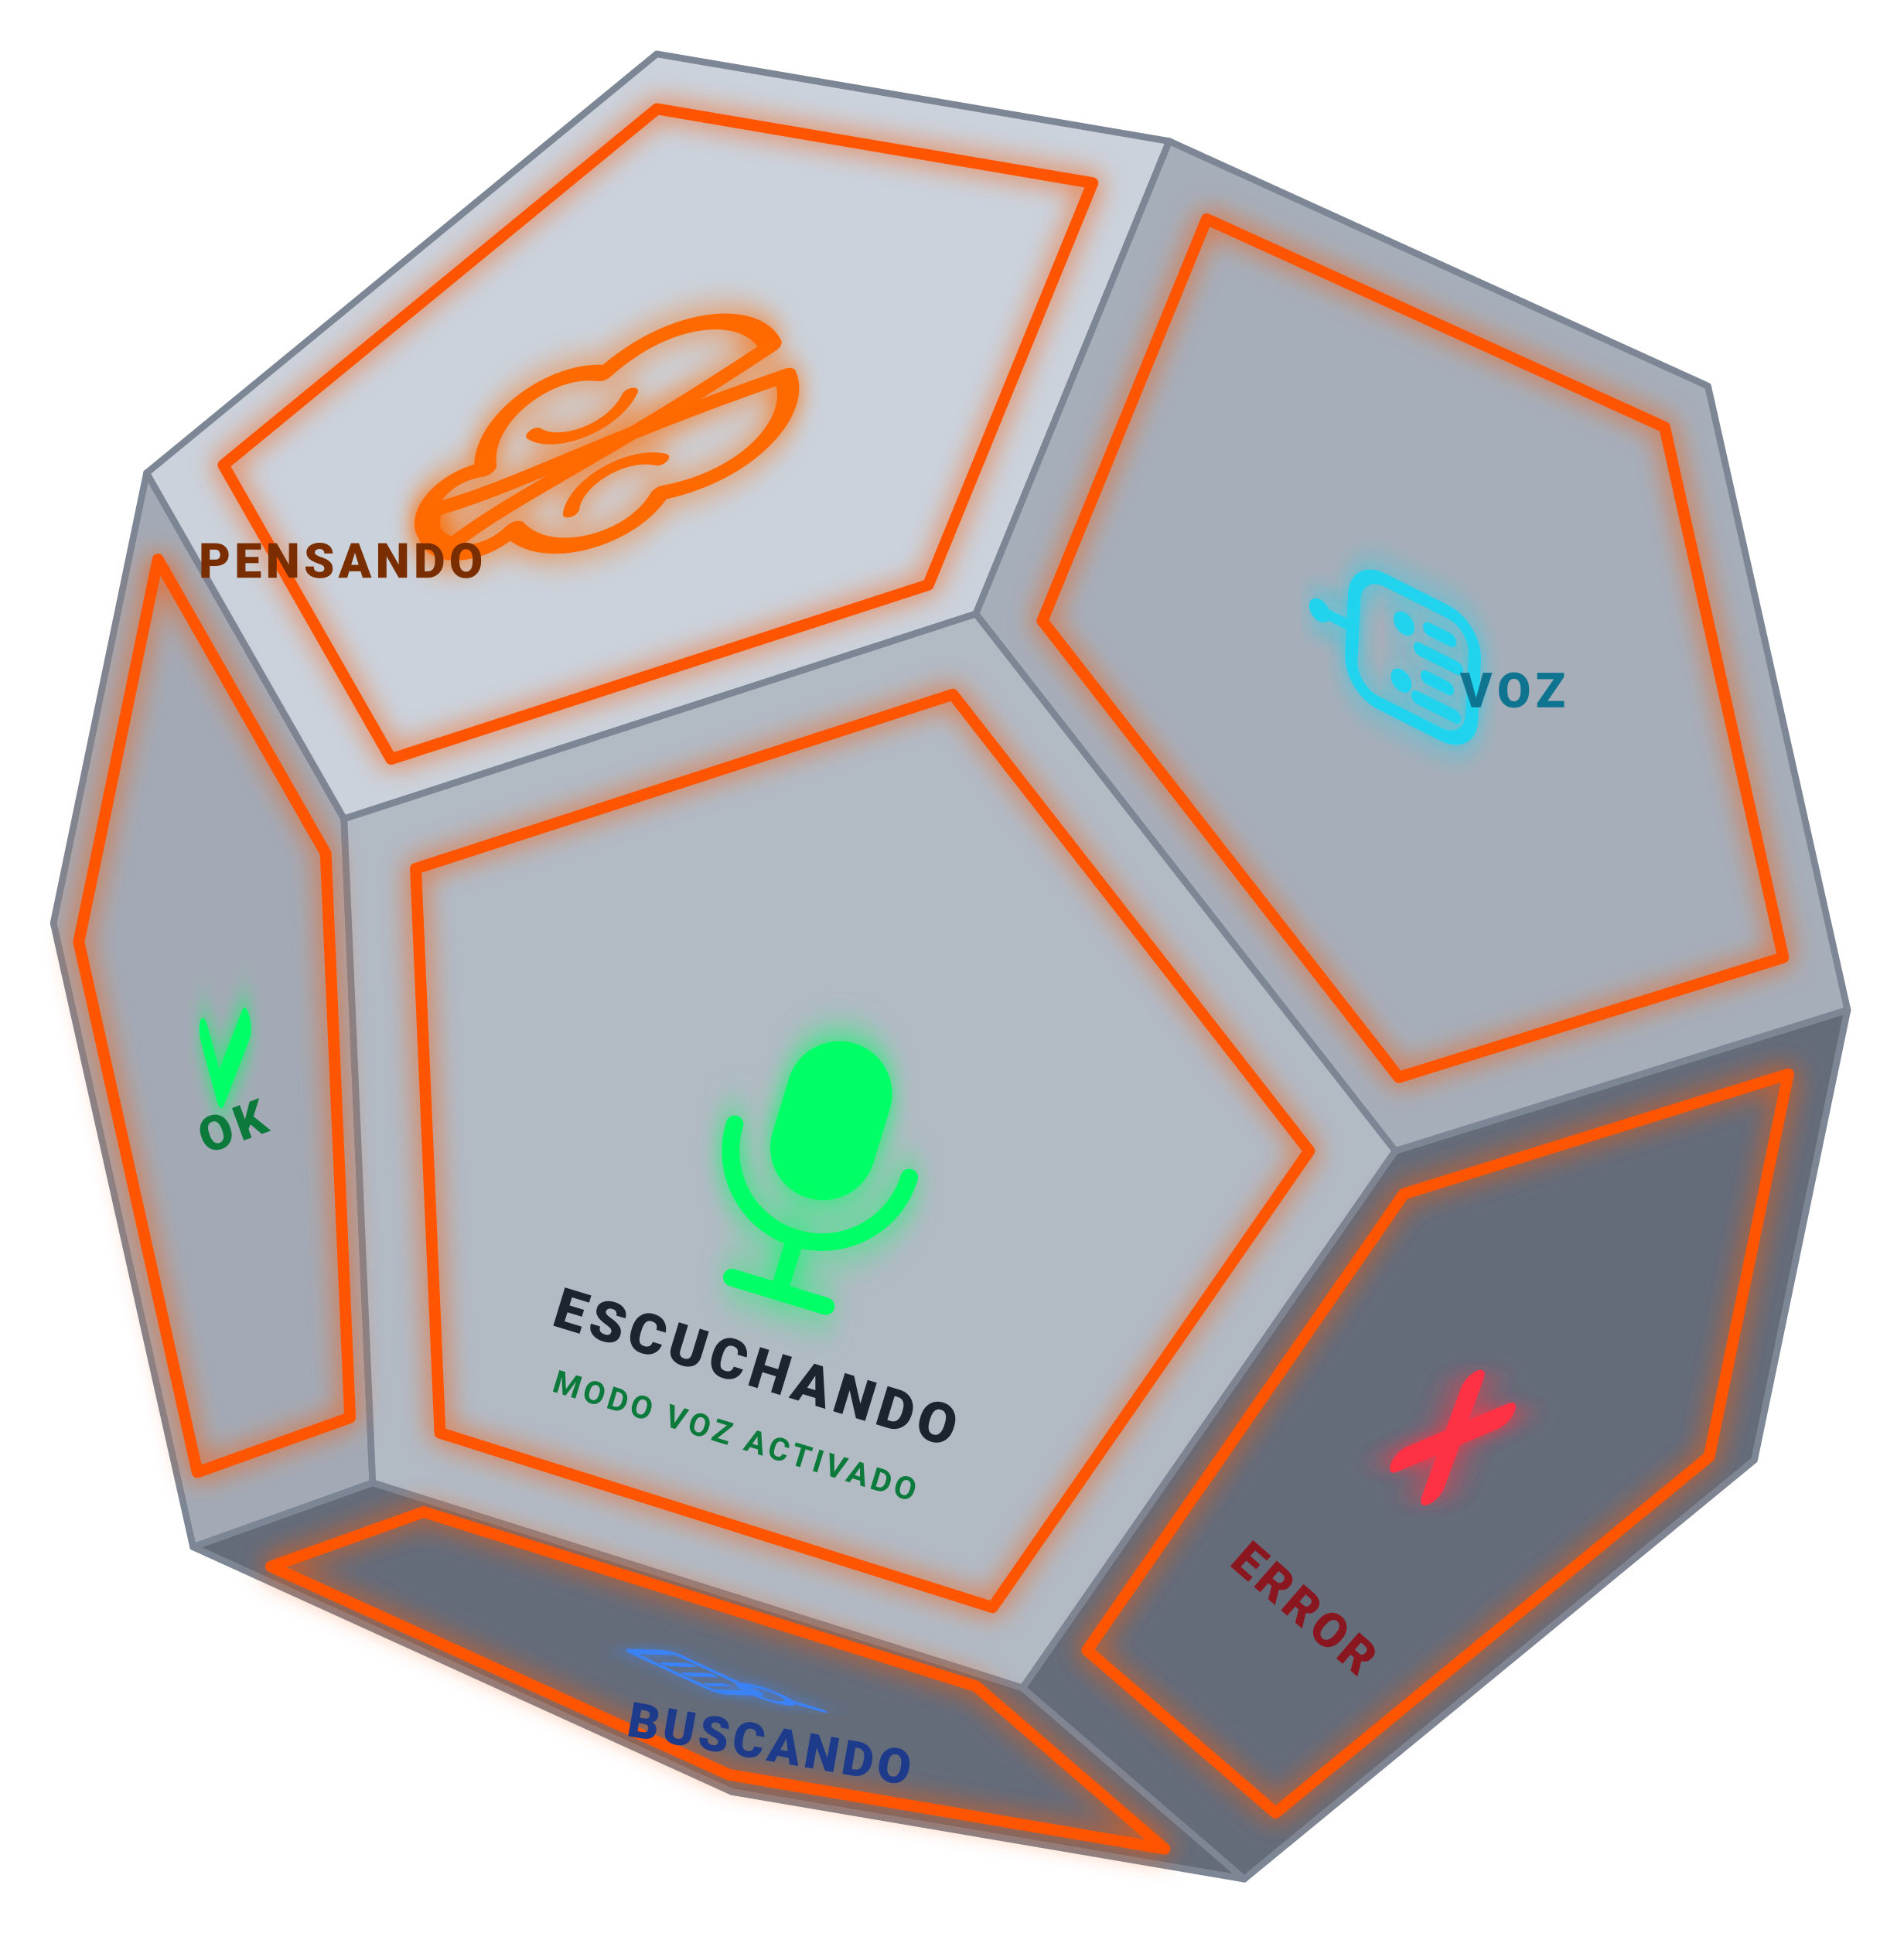
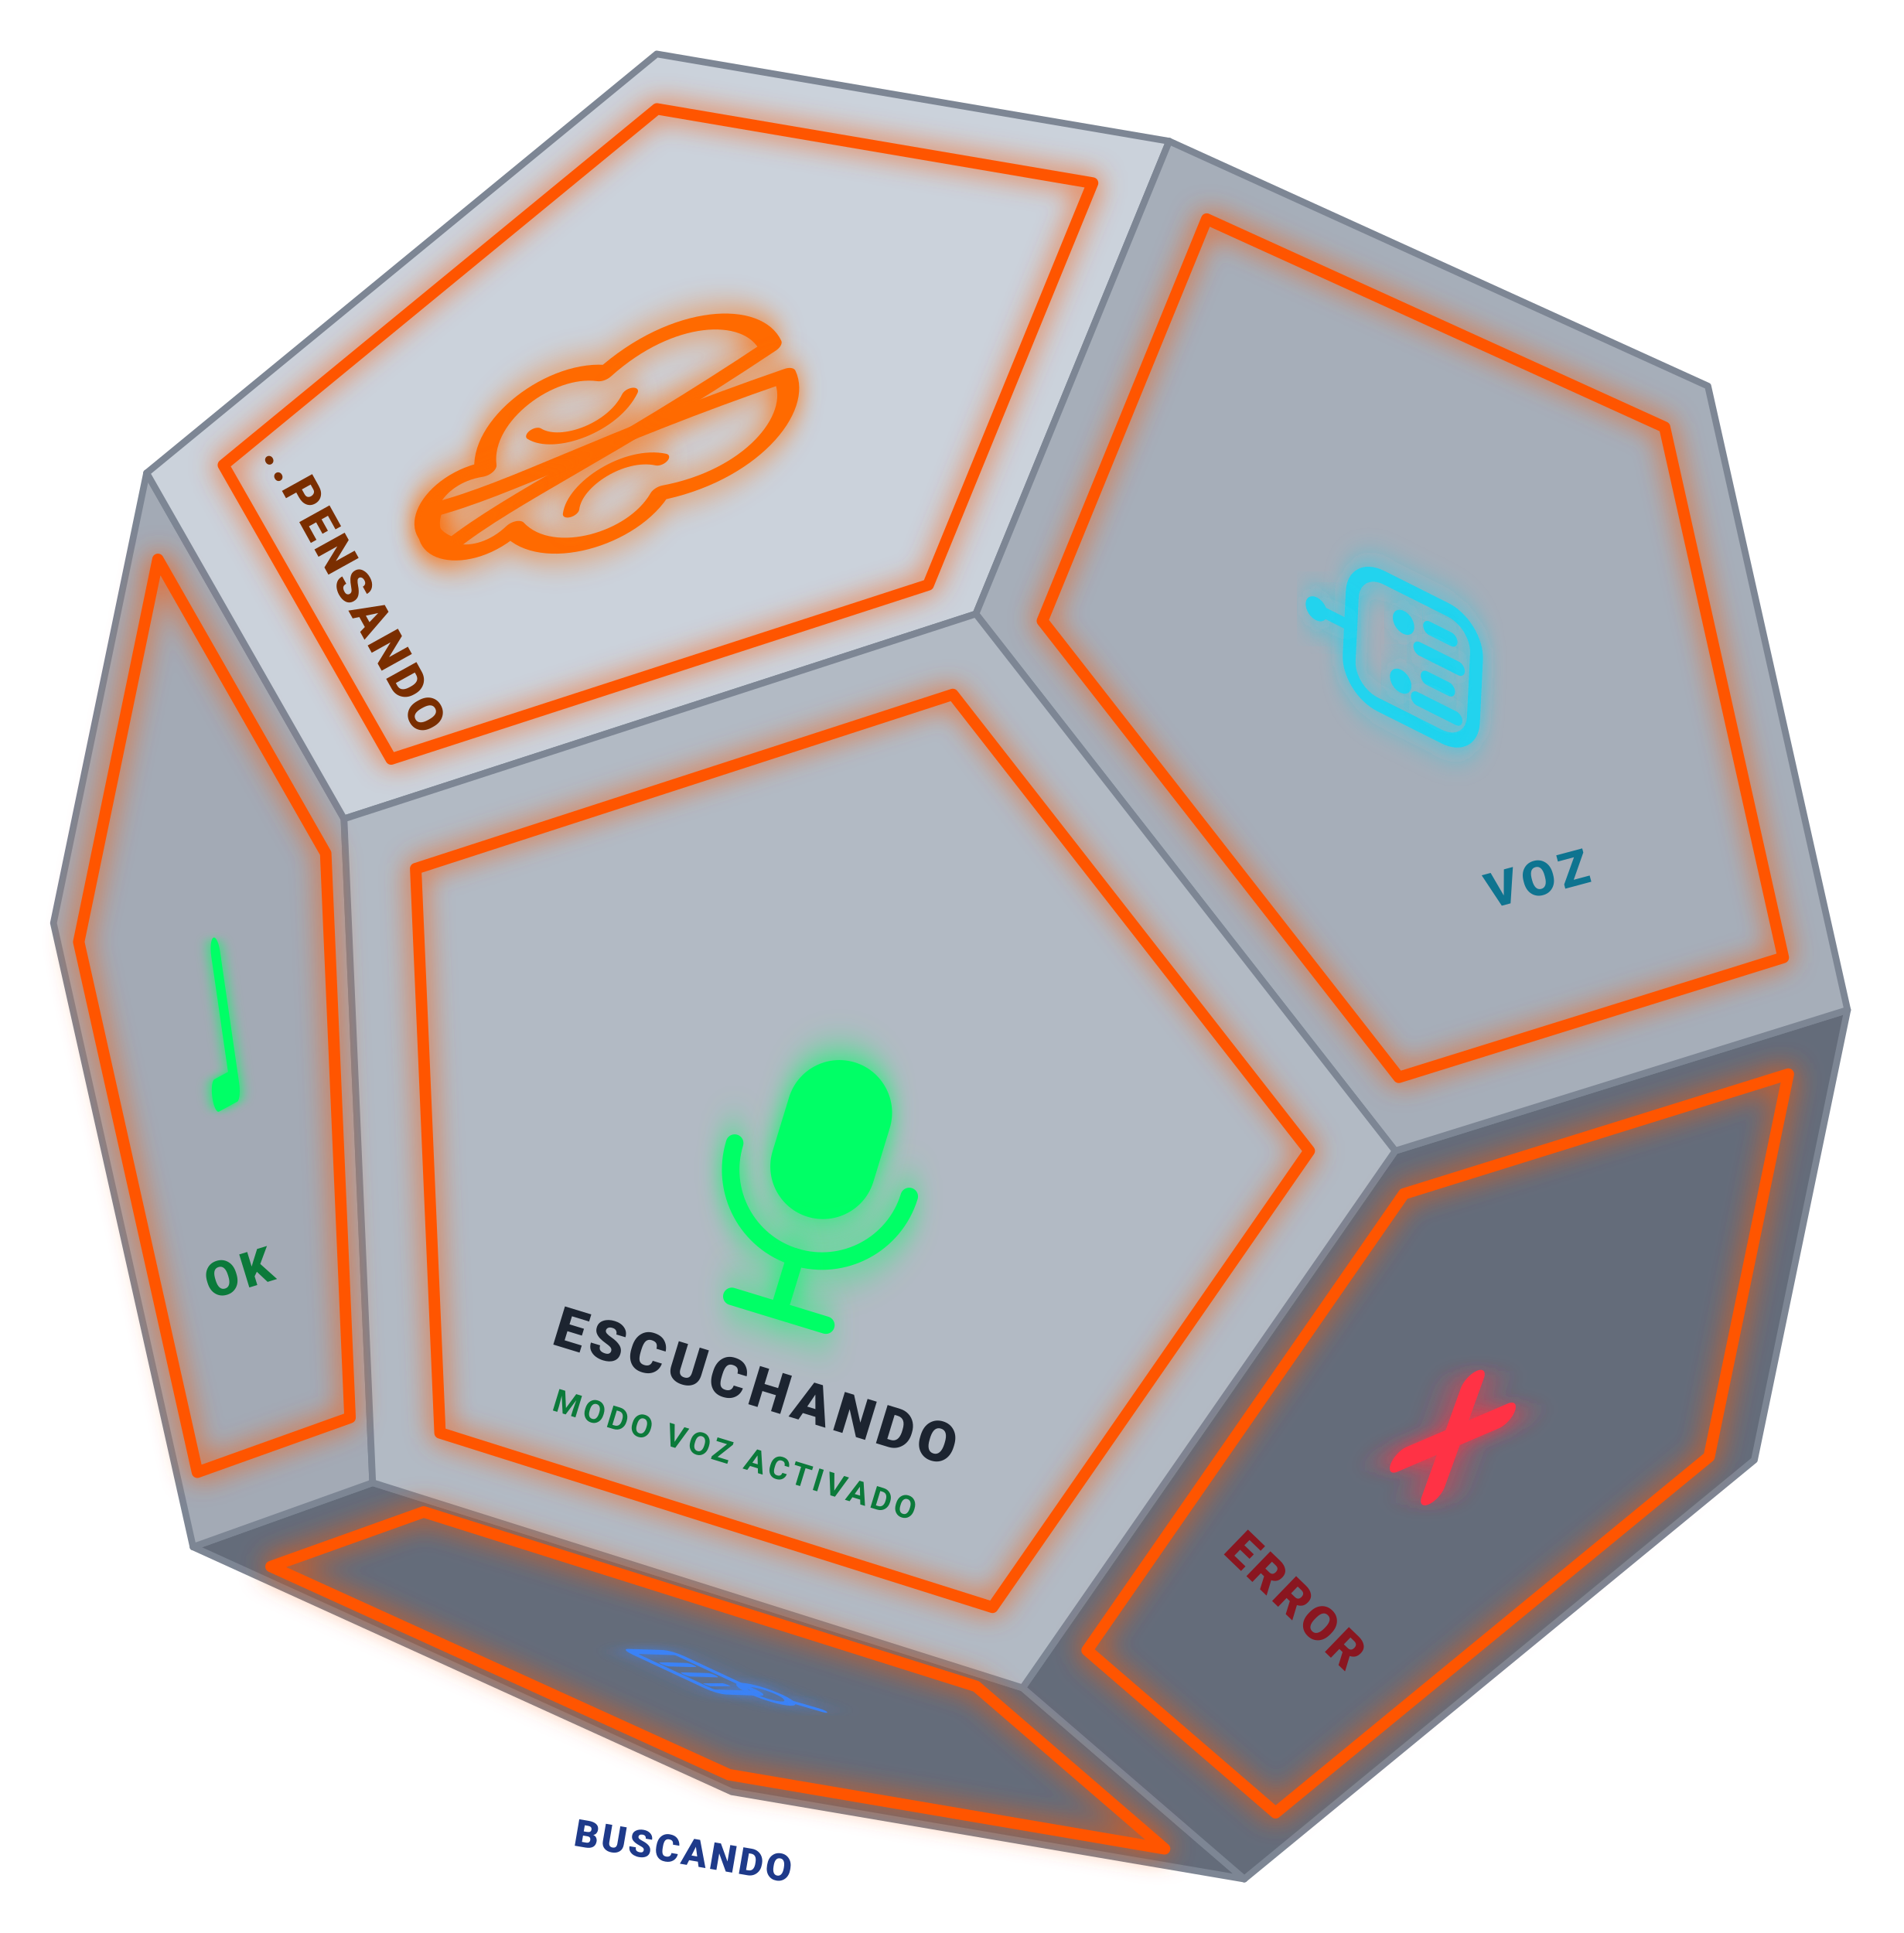
<svg xmlns="http://www.w3.org/2000/svg" viewBox="148 42 705 716" width="705" height="716" id="dodecaedro-svg">
  <defs>
    <filter id="glow-orange" x="-30%" y="-30%" width="160%" height="160%">
      <feGaussianBlur stdDeviation="6" result="blur" />
      <feMerge>
        <feMergeNode in="blur" />
        <feMergeNode in="SourceGraphic" />
      </feMerge>
    </filter>
    <filter id="glow-green" x="-30%" y="-30%" width="160%" height="160%">
      <feGaussianBlur stdDeviation="5" result="blur" />
      <feMerge>
        <feMergeNode in="blur" />
        <feMergeNode in="SourceGraphic" />
      </feMerge>
    </filter>
    <filter id="glow-red" x="-30%" y="-30%" width="160%" height="160%">
      <feGaussianBlur stdDeviation="5" result="blur" />
      <feMerge>
        <feMergeNode in="blur" />
        <feMergeNode in="SourceGraphic" />
      </feMerge>
    </filter>
    <filter id="glow-cyan" x="-30%" y="-30%" width="160%" height="160%">
      <feGaussianBlur stdDeviation="5" result="blur" />
      <feMerge>
        <feMergeNode in="blur" />
        <feMergeNode in="SourceGraphic" />
      </feMerge>
    </filter>
    <filter id="glow-blue" x="-30%" y="-30%" width="160%" height="160%">
      <feGaussianBlur stdDeviation="5" result="blur" />
      <feMerge>
        <feMergeNode in="blur" />
        <feMergeNode in="SourceGraphic" />
      </feMerge>
    </filter>
  </defs>
  <g id="dodecaedro-container">
    <polygon class="face" points="219.5,615.0 419.0,705.7 608.8,738.0 526.7,667.2 286.0,591.2" fill="#646c7a" stroke="#7d8694" stroke-width="2.5" stroke-linejoin="round" />
    <polygon class="face" points="202.3,217.2 167.8,383.9 219.5,615.0 286.0,591.2 275.4,345.3" fill="#a3aab5" stroke="#7d8694" stroke-width="2.5" stroke-linejoin="round" />
    <polygon class="face" points="526.7,667.2 608.8,738.0 797.7,582.8 832.2,416.1 664.7,468.3" fill="#646c7a" stroke="#7d8694" stroke-width="2.5" stroke-linejoin="round" />
    <polygon class="face" points="391.2,62.0 202.3,217.2 275.4,345.3 509.4,269.4 581.0,94.3" fill="#cbd2db" stroke="#7d8694" stroke-width="2.5" stroke-linejoin="round" />
    <polygon class="face" points="780.5,185.0 581.0,94.3 509.4,269.4 664.7,468.3 832.2,416.1" fill="#a6aeb9" stroke="#7d8694" stroke-width="2.5" stroke-linejoin="round" />
    <polygon class="face" points="275.4,345.3 286.0,591.2 526.7,667.2 664.7,468.3 509.4,269.4" fill="#b2bac4" stroke="#7d8694" stroke-width="2.5" stroke-linejoin="round" />
    <g transform="translate(412.0,663.4) scale(0.85) translate(-412.0,-663.4)">
      <polygon class="neon-border" points="219.5,615.0 419.0,705.7 608.8,738.0 526.7,667.2 286.0,591.2" fill="none" stroke="#ff5500" stroke-width="5" stroke-linejoin="round" filter="url(#glow-orange)" />
    </g>
    <g transform="translate(230.2,430.5) scale(0.85) translate(-230.2,-430.5)">
      <polygon class="neon-border" points="202.3,217.2 167.8,383.9 219.5,615.0 286.0,591.2 275.4,345.3" fill="none" stroke="#ff5500" stroke-width="5" stroke-linejoin="round" filter="url(#glow-orange)" />
    </g>
    <g transform="translate(686.0,574.5) scale(0.85) translate(-686.0,-574.5)">
      <polygon class="neon-border" points="526.7,667.2 608.8,738.0 797.7,582.8 832.2,416.1 664.7,468.3" fill="none" stroke="#ff5500" stroke-width="5" stroke-linejoin="round" filter="url(#glow-orange)" />
    </g>
    <g transform="translate(391.8,197.6) scale(0.85) translate(-391.8,-197.6)">
      <polygon class="neon-border" points="391.2,62.0 202.3,217.2 275.4,345.3 509.4,269.4 581.0,94.3" fill="none" stroke="#ff5500" stroke-width="5" stroke-linejoin="round" filter="url(#glow-orange)" />
    </g>
    <g transform="translate(673.6,286.6) scale(0.85) translate(-673.6,-286.6)">
      <polygon class="neon-border" points="780.5,185.0 581.0,94.3 509.4,269.4 664.7,468.3 832.2,416.1" fill="none" stroke="#ff5500" stroke-width="5" stroke-linejoin="round" filter="url(#glow-orange)" />
    </g>
    <g transform="translate(452.4,468.3) scale(0.85) translate(-452.4,-468.3)">
      <polygon class="neon-border" points="275.4,345.3 286.0,591.2 526.7,667.2 664.7,468.3 509.4,269.4" fill="none" stroke="#ff5500" stroke-width="5" stroke-linejoin="round" filter="url(#glow-orange)" />
    </g>
    <g id="icon-brain" transform="matrix(0.5539,0.3379,-0.7922,0.6164,391.9,197.6) scale(1.05) rotate(20)">
      <path fill="none" stroke="#ff6a00" stroke-width="8" stroke-linecap="round" stroke-linejoin="round" filter="url(#glow-orange)" d="M -10 -45 C -35 -45 -55 -20 -40 10 C -58 25 -48 55 -20 60 C -30 78 -8 95 12 82 C 2 55 5 20 -10 -45 Z" />
      <path fill="none" stroke="#ff6a00" stroke-width="8" stroke-linecap="round" stroke-linejoin="round" filter="url(#glow-orange)" d="M 10 -45 C 35 -45 55 -20 40 10 C 58 25 48 55 20 60 C 30 78 8 95 -12 82 C -2 55 -5 20 10 -45 Z" />
      <path fill="none" stroke="#ff6a00" stroke-width="6" stroke-linecap="round" stroke-linejoin="round" filter="url(#glow-orange)" d="M -22 5 C -8 15 -12 35 -26 40 M 22 5 C 8 15 12 35 26 40" />
    </g>
-     <g transform="translate(274.2,256.0)">
-       <text x="0" y="0" font-family="'Segoe UI', Roboto, sans-serif" font-weight="900" font-size="18" fill="#7a2e00" text-anchor="middle" letter-spacing="1.5">PENSANDO</text>
+     <g transform="translate(400.9,192.6) rotate(61)">
+       <text x="0" y="145" font-family="'Segoe UI', Roboto, sans-serif" font-weight="900" font-size="18" fill="#7a2e00" text-anchor="middle" letter-spacing="1.5">..PENSANDO</text>
    </g>
-     <g id="icon-mic" transform="translate(452.4, 468.3)">
+     <g id="icon-mic" transform="translate(452.4, 475.3)">
      <g transform="scale(1.3) rotate(17)">
        <rect x="-15" y="-32" width="30" height="46" rx="15" fill="#00ff66" filter="url(#glow-green)" />
        <path fill="none" stroke="#00ff66" stroke-width="5" stroke-linecap="round" filter="url(#glow-green)" d="M -26 0 A 26 26 0 0 0 26 0" />
        <path fill="none" stroke="#00ff66" stroke-width="5" stroke-linecap="round" filter="url(#glow-green)" d="M 0 26 L 0 42 M -14 42 L 14 42" />
        <text x="0" y="70" font-family="'Segoe UI', Roboto, sans-serif" font-weight="900" font-size="16" fill="#1c2430" text-anchor="middle" letter-spacing="1.5">ESCUCHANDO</text>
        <text x="0" y="88" font-family="'Segoe UI', Roboto, sans-serif" font-weight="700" font-size="9" fill="#0b7a3a" text-anchor="middle" letter-spacing="1">MODO VOZ ACTIVADO</text>
      </g>
    </g>
-     <g id="icon-check" transform="matrix(0.2629,0.7567,-0.1519,0.6451,230.2,430.5) scale(1.35) rotate(-35)">
+     <g id="icon-check" transform="matrix(0.2629,0.7567,-0.1519,0.6451,230.2,430.5) scale(1.35) rotate(-103)">
      <path fill="none" stroke="#00ff66" stroke-width="9" stroke-linecap="round" stroke-linejoin="round" filter="url(#glow-green)" d="M -16 0 L -3 13 L 23 -13" />
    </g>
-     <g transform="translate(229.4,446.4) rotate(-20)">
+     <g transform="translate(232.4,500.4) rotate(-17)">
      <text x="0" y="20" font-family="'Segoe UI', Roboto, sans-serif" font-weight="900" font-size="18" fill="#0b7a3a" text-anchor="middle" letter-spacing="1.5">OK</text>
    </g>
    <g id="icon-error" transform="matrix(0.6886,-0.7461,0.3043,0.3202,686.0,574.5) scale(1.35)">
      <path fill="none" stroke="#ff3344" stroke-width="9" stroke-linecap="round" stroke-linejoin="round" filter="url(#glow-red)" d="M -14 -14 L 14 14 M 14 -14 L -14 14" />
    </g>
-     <g transform="translate(686.0,574.5) rotate(41)">
+     <g transform="translate(686.0,574.5) rotate(44)">
      <text x="0" y="90" font-family="'Segoe UI', Roboto, sans-serif" font-weight="900" font-size="18" fill="#8a1620" text-anchor="middle" letter-spacing="1.5">ERROR</text>
    </g>
-     <g id="icon-robot" transform="matrix(-0.0417,0.8559,-0.8096,-0.4059,673.6,286.6) scale(0.95) scale(1,-1)">
+     <g id="icon-robot" transform="matrix(-0.0417,0.8559,-0.8096,-0.4059,673.6,286.6) scale(0.98) scale(1,-1)">
      <rect x="-28" y="-32" width="56" height="58" rx="14" fill="none" stroke="#22d3ee" stroke-width="6" filter="url(#glow-cyan)" />
      <line x1="0" y1="-32" x2="0" y2="-46" stroke="#22d3ee" stroke-width="5" stroke-linecap="round" filter="url(#glow-cyan)" />
      <circle cx="0" cy="-48" r="5" fill="#22d3ee" filter="url(#glow-cyan)" />
      <circle cx="-13" cy="-8" r="5" fill="#22d3ee" filter="url(#glow-cyan)" />
      <circle cx="13" cy="-8" r="5" fill="#22d3ee" filter="url(#glow-cyan)" />
      <line x1="-16" y1="14" x2="-16" y2="4" stroke="#22d3ee" stroke-width="6" stroke-linecap="round" filter="url(#glow-cyan)" />
      <line x1="-5" y1="18" x2="-5" y2="0" stroke="#22d3ee" stroke-width="6" stroke-linecap="round" filter="url(#glow-cyan)" />
      <line x1="6" y1="14" x2="6" y2="4" stroke="#22d3ee" stroke-width="6" stroke-linecap="round" filter="url(#glow-cyan)" />
      <line x1="17" y1="18" x2="17" y2="0" stroke="#22d3ee" stroke-width="6" stroke-linecap="round" filter="url(#glow-cyan)" />
    </g>
-     <g transform="translate(708.2,304.0)">
-       <text x="0" y="0" font-family="'Segoe UI', Roboto, sans-serif" font-weight="900" font-size="18" fill="#0e7490" text-anchor="middle" letter-spacing="2">VOZ</text>
+     <g transform="translate(695.6,286.6) rotate(-15)">
+       <text x="0" y="90" font-family="'Segoe UI', Roboto, sans-serif" font-weight="900" font-size="18" fill="#0e7490" text-anchor="middle" letter-spacing="2">VOZ</text>
    </g>
    <g id="icon-search" transform="matrix(0.54,0.0178,0.788,0.3682,412.0,663.4) scale(0.85)">
      <rect x="-24" y="-30" width="36" height="48" rx="4" fill="none" stroke="#3b82f6" stroke-width="6" stroke-linejoin="round" filter="url(#glow-blue)" />
      <line x1="-17" y1="-15" x2="4" y2="-15" stroke="#3b82f6" stroke-width="5" stroke-linecap="round" filter="url(#glow-blue)" />
      <line x1="-17" y1="-3" x2="4" y2="-3" stroke="#3b82f6" stroke-width="5" stroke-linecap="round" filter="url(#glow-blue)" />
      <line x1="-17" y1="9" x2="-3" y2="9" stroke="#3b82f6" stroke-width="5" stroke-linecap="round" filter="url(#glow-blue)" />
      <circle cx="15" cy="19" r="11" fill="none" stroke="#3b82f6" stroke-width="5" filter="url(#glow-blue)" />
      <line x1="23" y1="27" x2="33" y2="37" stroke="#3b82f6" stroke-width="6" stroke-linecap="round" filter="url(#glow-blue)" />
    </g>
-     <g transform="translate(435.4,674.4) rotate(10)">
-       <text x="0" y="20" font-family="'Segoe UI', Roboto, sans-serif" font-weight="900" font-size="18" fill="#1e3a8a" text-anchor="middle" letter-spacing="1.5">BUSCANDO</text>
+     <g transform="translate(412.0,663.4) rotate(9.7)">
+       <text x="0" y="70" font-family="'Segoe UI', Roboto, sans-serif" font-weight="900" font-size="14" fill="#1e3a8a" text-anchor="middle" letter-spacing="1">BUSCANDO</text>
    </g>
  </g>
</svg>
